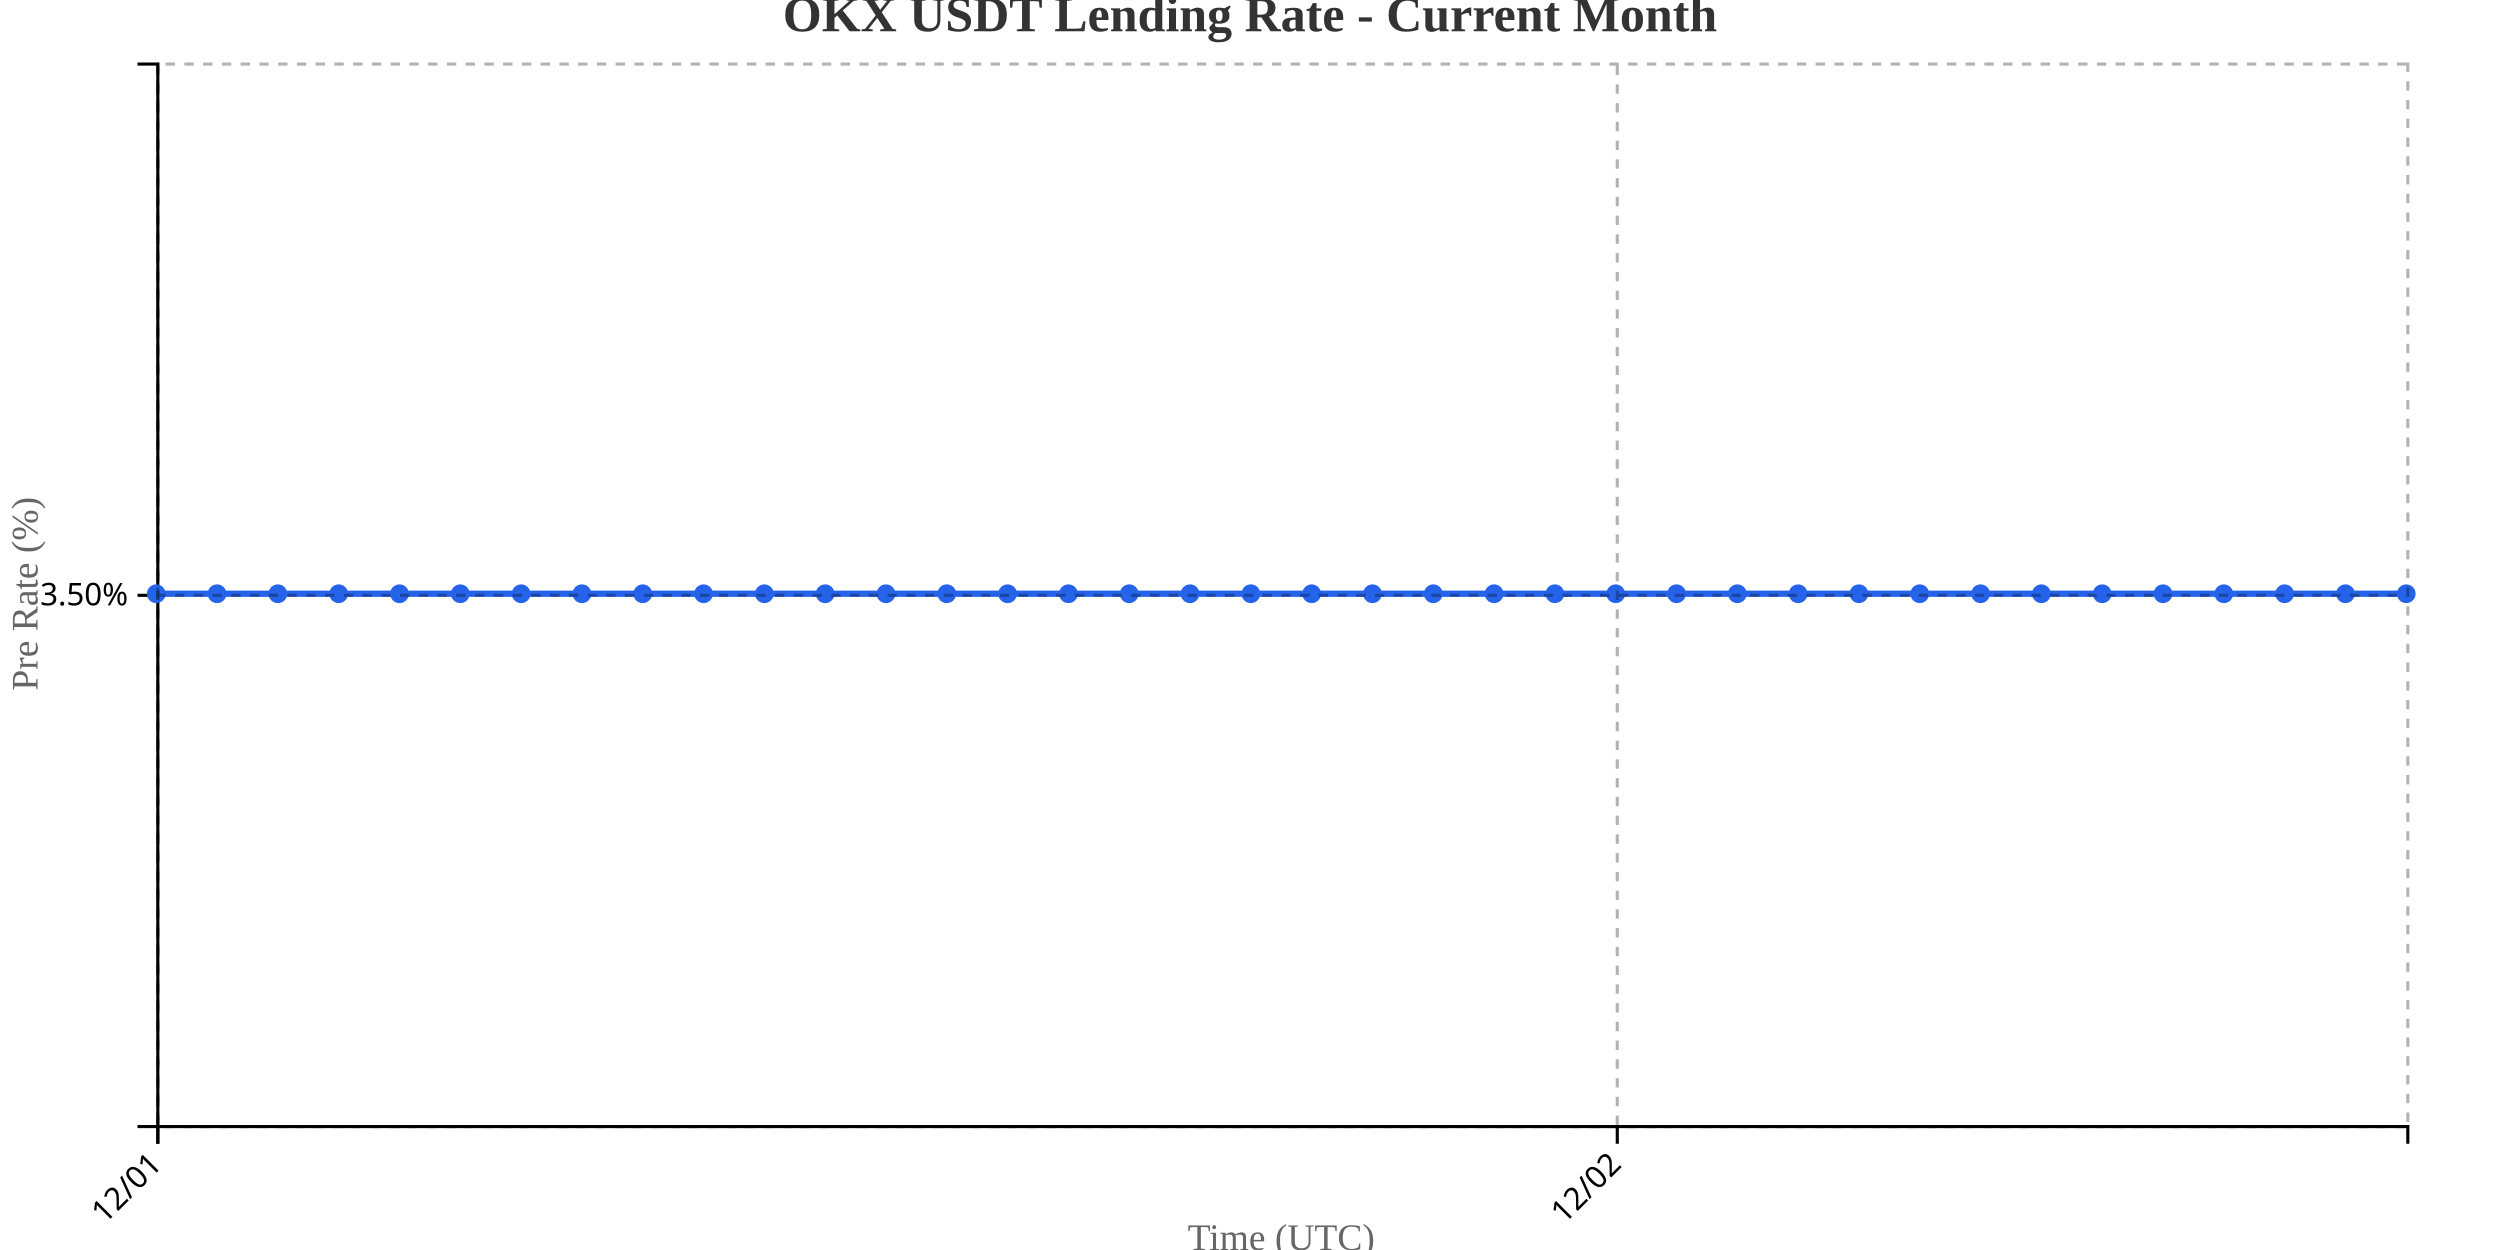
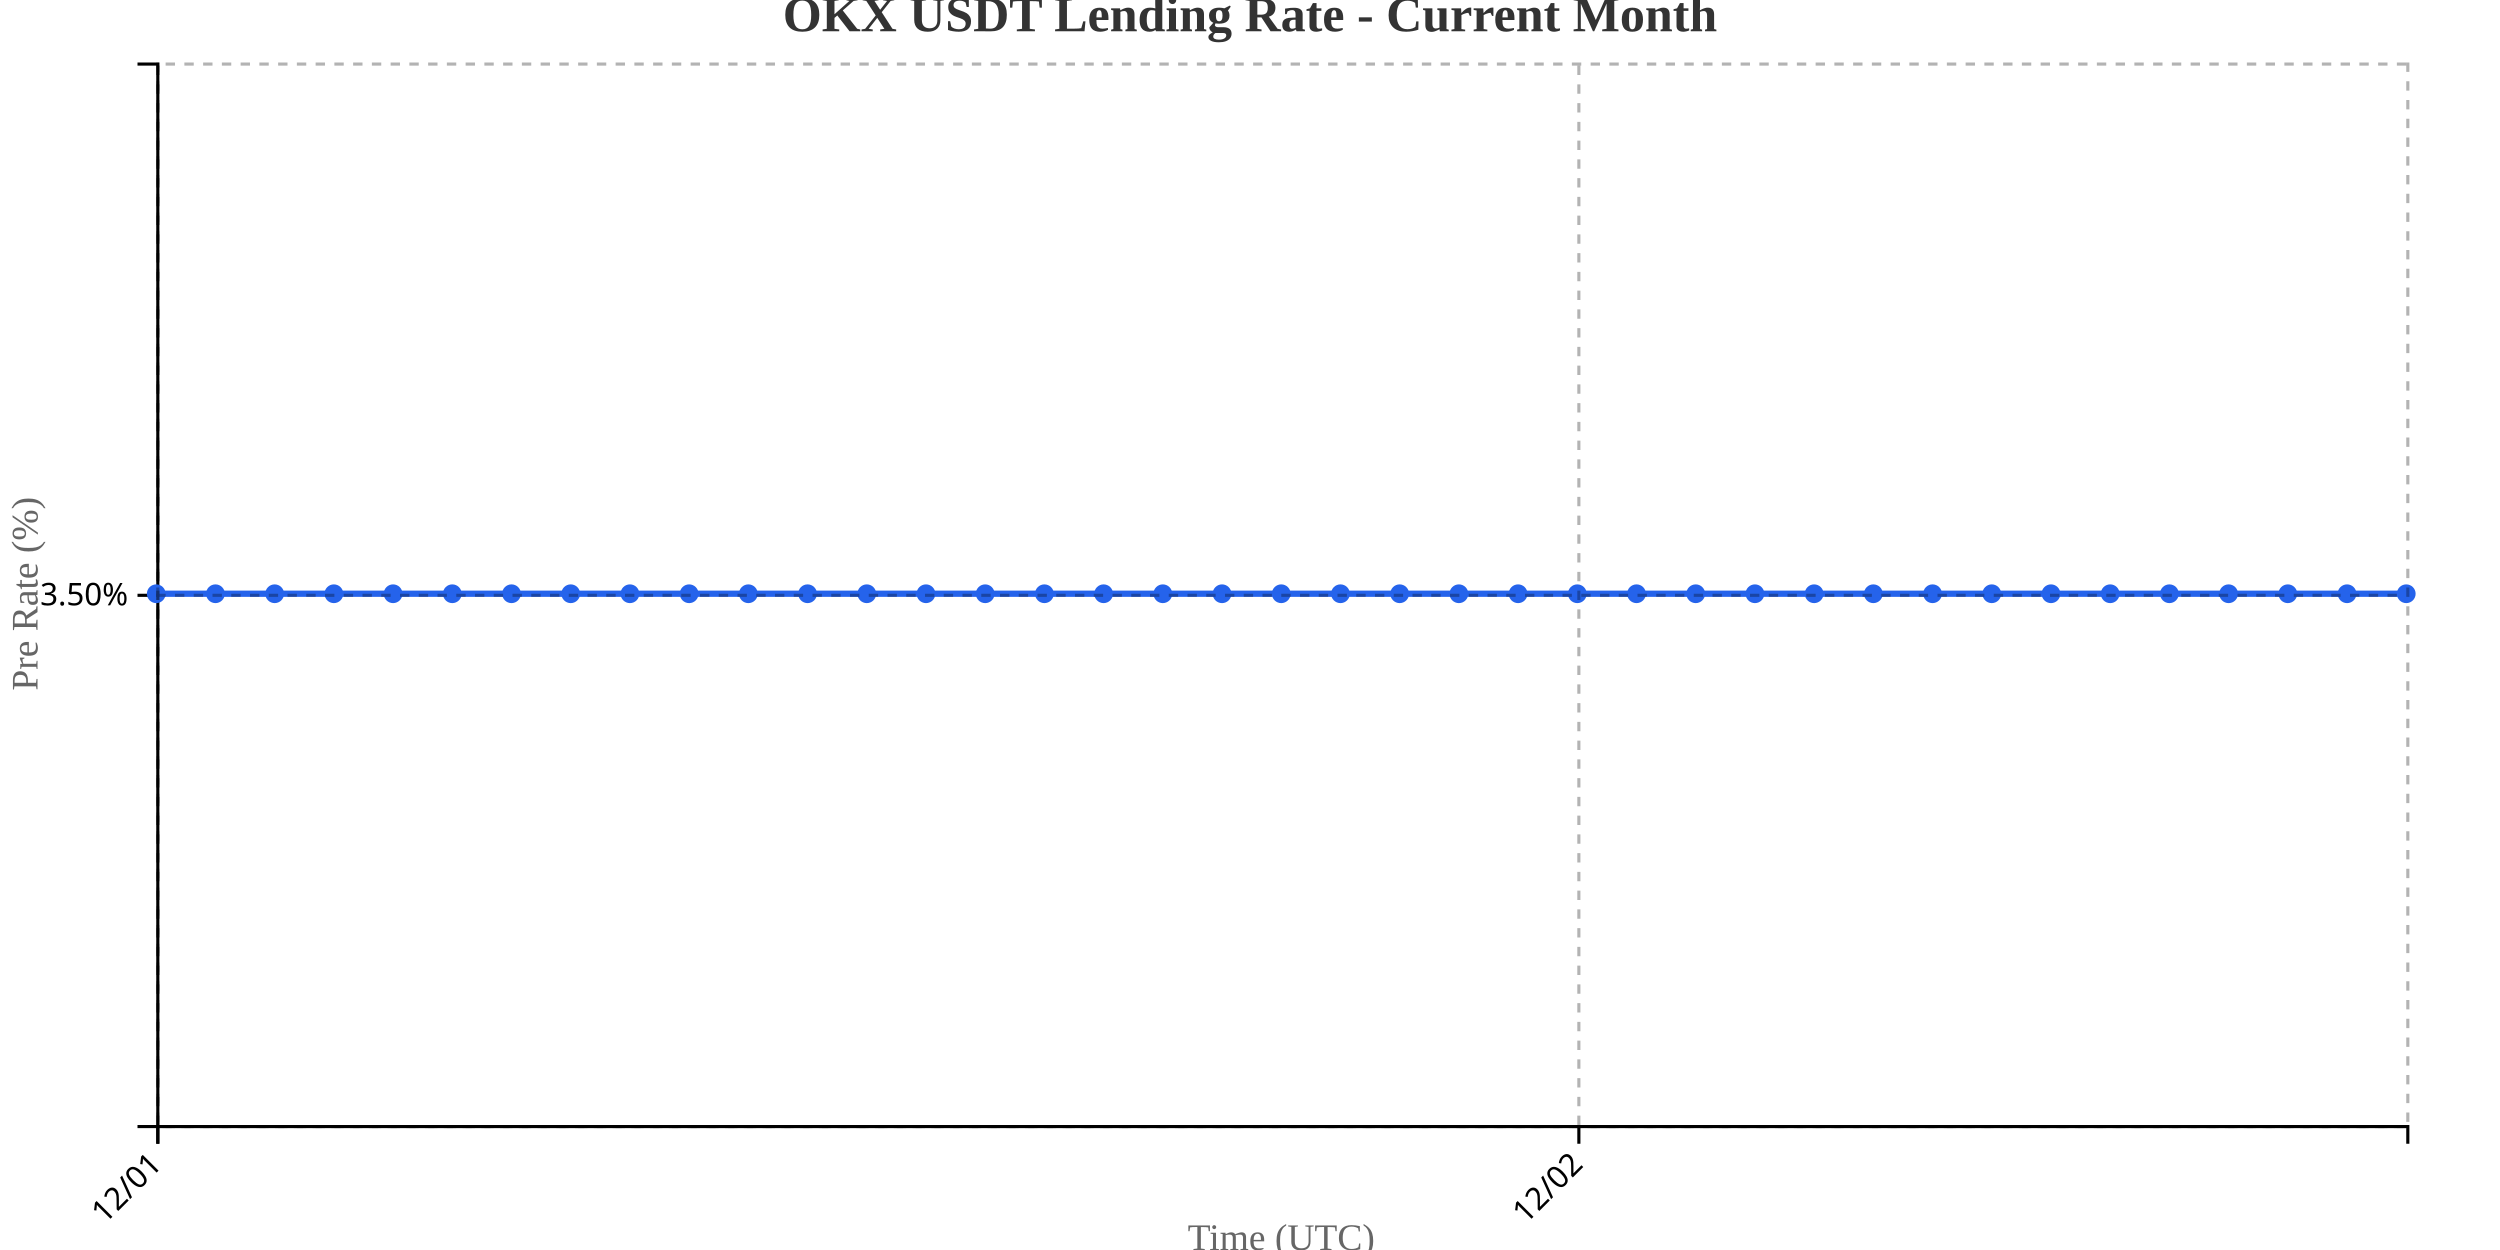
<svg xmlns="http://www.w3.org/2000/svg" width="800" height="400">
  <g transform="translate(50,20)">
    <g transform="translate(0,340)" fill="none" font-size="10" font-family="sans-serif" text-anchor="middle">
      <path class="domain" stroke="currentColor" d="M0.5,6V0.5H720.5V6" />
      <g class="tick" opacity="1" transform="translate(0.5,0)">
        <line stroke="currentColor" y2="6" />
        <text fill="currentColor" y="9" dy=".15em" style="text-anchor: end;" dx="-.8em" transform="rotate(-45)">12/01</text>
      </g>
-       <g class="tick" opacity="1" transform="translate(467.527,0)">
+       <g class="tick" opacity="1" transform="translate(455.2368,0)">
        <line stroke="currentColor" y2="6" />
        <text fill="currentColor" y="9" dy=".15em" style="text-anchor: end;" dx="-.8em" transform="rotate(-45)">12/02</text>
      </g>
    </g>
    <g fill="none" font-size="10" font-family="sans-serif" text-anchor="end">
      <path class="domain" stroke="currentColor" d="M-6,340.5H0.5V0.5H-6" />
      <g class="tick" opacity="1" transform="translate(0,170.5)">
        <line stroke="currentColor" x2="-6" />
        <text fill="currentColor" x="-9" dy="0.32em">3.50%</text>
      </g>
    </g>
    <text transform="rotate(-90)" y="-50" x="-170" dy="1em" style="text-anchor: middle; font-size: 12px; fill: #666;">Pre Rate (%)</text>
    <text transform="translate(360, 380)" style="text-anchor: middle; font-size: 12px; fill: #666;">Time (UTC)</text>
-     <path fill="none" stroke="#2563eb" stroke-width="2" d="M0,170C6.486,170,12.973,170,19.459,170C25.946,170,32.432,170,38.919,170C45.405,170,51.892,170,58.378,170C64.865,170,71.351,170,77.838,170C84.324,170,90.811,170,97.297,170C103.784,170,110.27,170,116.757,170C123.243,170,129.73,170,136.216,170C142.703,170,149.189,170,155.676,170C162.162,170,168.649,170,175.135,170C181.622,170,188.108,170,194.595,170C201.081,170,207.568,170,214.054,170C220.541,170,227.027,170,233.514,170C240,170,246.486,170,252.973,170C259.459,170,265.946,170,272.432,170C278.919,170,285.405,170,291.892,170C298.378,170,304.865,170,311.351,170C317.838,170,324.324,170,330.811,170C337.297,170,343.784,170,350.27,170C356.757,170,363.243,170,369.73,170C376.216,170,382.703,170,389.189,170C395.676,170,402.162,170,408.649,170C415.135,170,421.622,170,428.108,170C434.595,170,441.081,170,447.568,170C454.054,170,460.541,170,467.027,170C473.514,170,480,170,486.486,170C492.973,170,499.459,170,505.946,170C512.432,170,518.919,170,525.405,170C531.892,170,538.378,170,544.865,170C551.351,170,557.838,170,564.324,170C570.811,170,577.297,170,583.784,170C590.27,170,596.757,170,603.243,170C609.73,170,616.216,170,622.703,170C629.189,170,635.676,170,642.162,170C648.649,170,655.135,170,661.622,170C668.108,170,674.595,170,681.081,170C687.568,170,694.054,170,700.541,170C707.027,170,713.514,170,720,170" />
+     <path fill="none" stroke="#2563eb" stroke-width="2" d="M0,170C6.316,170,12.632,170,18.947,170C25.263,170,31.579,170,37.895,170C44.211,170,50.526,170,56.842,170C63.158,170,69.474,170,75.789,170C82.105,170,88.421,170,94.737,170C101.053,170,107.368,170,113.684,170C120,170,126.316,170,132.632,170C138.947,170,145.263,170,151.579,170C157.895,170,164.211,170,170.526,170C176.842,170,183.158,170,189.474,170C195.789,170,202.105,170,208.421,170C214.737,170,221.053,170,227.368,170C233.684,170,240,170,246.316,170C252.632,170,258.947,170,265.263,170C271.579,170,277.895,170,284.211,170C290.526,170,296.842,170,303.158,170C309.474,170,315.789,170,322.105,170C328.421,170,334.737,170,341.053,170C347.368,170,353.684,170,360,170C366.316,170,372.632,170,378.947,170C385.263,170,391.579,170,397.895,170C404.211,170,410.526,170,416.842,170C423.158,170,429.474,170,435.789,170C442.105,170,448.421,170,454.737,170C461.053,170,467.368,170,473.684,170C480,170,486.316,170,492.632,170C498.947,170,505.263,170,511.579,170C517.895,170,524.211,170,530.526,170C536.842,170,543.158,170,549.474,170C555.789,170,562.105,170,568.421,170C574.737,170,581.053,170,587.368,170C593.684,170,600,170,606.316,170C612.632,170,618.947,170,625.263,170C631.579,170,637.895,170,644.211,170C650.526,170,656.842,170,663.158,170C669.474,170,675.789,170,682.105,170C688.421,170,694.737,170,701.053,170C707.368,170,713.684,170,720,170" />
    <circle class="dot" cx="0" cy="170" r="3" fill="#2563eb" />
-     <circle class="dot" cx="19.459" cy="170" r="3" fill="#2563eb" />
-     <circle class="dot" cx="38.919" cy="170" r="3" fill="#2563eb" />
-     <circle class="dot" cx="58.378" cy="170" r="3" fill="#2563eb" />
-     <circle class="dot" cx="77.838" cy="170" r="3" fill="#2563eb" />
-     <circle class="dot" cx="97.297" cy="170" r="3" fill="#2563eb" />
-     <circle class="dot" cx="116.757" cy="170" r="3" fill="#2563eb" />
-     <circle class="dot" cx="136.216" cy="170" r="3" fill="#2563eb" />
-     <circle class="dot" cx="155.676" cy="170" r="3" fill="#2563eb" />
-     <circle class="dot" cx="175.135" cy="170" r="3" fill="#2563eb" />
-     <circle class="dot" cx="194.595" cy="170" r="3" fill="#2563eb" />
-     <circle class="dot" cx="214.054" cy="170" r="3" fill="#2563eb" />
-     <circle class="dot" cx="233.514" cy="170" r="3" fill="#2563eb" />
-     <circle class="dot" cx="252.973" cy="170" r="3" fill="#2563eb" />
-     <circle class="dot" cx="272.432" cy="170" r="3" fill="#2563eb" />
-     <circle class="dot" cx="291.892" cy="170" r="3" fill="#2563eb" />
-     <circle class="dot" cx="311.351" cy="170" r="3" fill="#2563eb" />
-     <circle class="dot" cx="330.811" cy="170" r="3" fill="#2563eb" />
-     <circle class="dot" cx="350.27" cy="170" r="3" fill="#2563eb" />
-     <circle class="dot" cx="369.73" cy="170" r="3" fill="#2563eb" />
-     <circle class="dot" cx="389.189" cy="170" r="3" fill="#2563eb" />
-     <circle class="dot" cx="408.649" cy="170" r="3" fill="#2563eb" />
-     <circle class="dot" cx="428.108" cy="170" r="3" fill="#2563eb" />
-     <circle class="dot" cx="447.568" cy="170" r="3" fill="#2563eb" />
-     <circle class="dot" cx="467.027" cy="170" r="3" fill="#2563eb" />
-     <circle class="dot" cx="486.486" cy="170" r="3" fill="#2563eb" />
-     <circle class="dot" cx="505.946" cy="170" r="3" fill="#2563eb" />
-     <circle class="dot" cx="525.405" cy="170" r="3" fill="#2563eb" />
-     <circle class="dot" cx="544.865" cy="170" r="3" fill="#2563eb" />
-     <circle class="dot" cx="564.324" cy="170" r="3" fill="#2563eb" />
-     <circle class="dot" cx="583.784" cy="170" r="3" fill="#2563eb" />
-     <circle class="dot" cx="603.243" cy="170" r="3" fill="#2563eb" />
-     <circle class="dot" cx="622.703" cy="170" r="3" fill="#2563eb" />
-     <circle class="dot" cx="642.162" cy="170" r="3" fill="#2563eb" />
-     <circle class="dot" cx="661.622" cy="170" r="3" fill="#2563eb" />
-     <circle class="dot" cx="681.081" cy="170" r="3" fill="#2563eb" />
-     <circle class="dot" cx="700.541" cy="170" r="3" fill="#2563eb" />
+     <circle class="dot" cx="18.947" cy="170" r="3" fill="#2563eb" />
+     <circle class="dot" cx="37.895" cy="170" r="3" fill="#2563eb" />
+     <circle class="dot" cx="56.842" cy="170" r="3" fill="#2563eb" />
+     <circle class="dot" cx="75.789" cy="170" r="3" fill="#2563eb" />
+     <circle class="dot" cx="94.737" cy="170" r="3" fill="#2563eb" />
+     <circle class="dot" cx="113.684" cy="170" r="3" fill="#2563eb" />
+     <circle class="dot" cx="132.632" cy="170" r="3" fill="#2563eb" />
+     <circle class="dot" cx="151.579" cy="170" r="3" fill="#2563eb" />
+     <circle class="dot" cx="170.526" cy="170" r="3" fill="#2563eb" />
+     <circle class="dot" cx="189.474" cy="170" r="3" fill="#2563eb" />
+     <circle class="dot" cx="208.421" cy="170" r="3" fill="#2563eb" />
+     <circle class="dot" cx="227.368" cy="170" r="3" fill="#2563eb" />
+     <circle class="dot" cx="246.316" cy="170" r="3" fill="#2563eb" />
+     <circle class="dot" cx="265.263" cy="170" r="3" fill="#2563eb" />
+     <circle class="dot" cx="284.211" cy="170" r="3" fill="#2563eb" />
+     <circle class="dot" cx="303.158" cy="170" r="3" fill="#2563eb" />
+     <circle class="dot" cx="322.105" cy="170" r="3" fill="#2563eb" />
+     <circle class="dot" cx="341.053" cy="170" r="3" fill="#2563eb" />
+     <circle class="dot" cx="360" cy="170" r="3" fill="#2563eb" />
+     <circle class="dot" cx="378.947" cy="170" r="3" fill="#2563eb" />
+     <circle class="dot" cx="397.895" cy="170" r="3" fill="#2563eb" />
+     <circle class="dot" cx="416.842" cy="170" r="3" fill="#2563eb" />
+     <circle class="dot" cx="435.789" cy="170" r="3" fill="#2563eb" />
+     <circle class="dot" cx="454.737" cy="170" r="3" fill="#2563eb" />
+     <circle class="dot" cx="473.684" cy="170" r="3" fill="#2563eb" />
+     <circle class="dot" cx="492.632" cy="170" r="3" fill="#2563eb" />
+     <circle class="dot" cx="511.579" cy="170" r="3" fill="#2563eb" />
+     <circle class="dot" cx="530.526" cy="170" r="3" fill="#2563eb" />
+     <circle class="dot" cx="549.474" cy="170" r="3" fill="#2563eb" />
+     <circle class="dot" cx="568.421" cy="170" r="3" fill="#2563eb" />
+     <circle class="dot" cx="587.368" cy="170" r="3" fill="#2563eb" />
+     <circle class="dot" cx="606.316" cy="170" r="3" fill="#2563eb" />
+     <circle class="dot" cx="625.263" cy="170" r="3" fill="#2563eb" />
+     <circle class="dot" cx="644.211" cy="170" r="3" fill="#2563eb" />
+     <circle class="dot" cx="663.158" cy="170" r="3" fill="#2563eb" />
+     <circle class="dot" cx="682.105" cy="170" r="3" fill="#2563eb" />
+     <circle class="dot" cx="701.053" cy="170" r="3" fill="#2563eb" />
    <circle class="dot" cx="720" cy="170" r="3" fill="#2563eb" />
    <g class="grid" transform="translate(0,340)" fill="none" font-size="10" font-family="sans-serif" text-anchor="middle" style="stroke-dasharray: 3,3; opacity: 0.3;">
      <path class="domain" stroke="currentColor" d="M0.5,-340V0.5H720.5V-340" />
      <g class="tick" opacity="1" transform="translate(0.5,0)">
        <line stroke="currentColor" y2="-340" />
        <text fill="currentColor" y="3" dy="0.71em" />
      </g>
-       <g class="tick" opacity="1" transform="translate(467.527,0)">
+       <g class="tick" opacity="1" transform="translate(455.2368,0)">
        <line stroke="currentColor" y2="-340" />
        <text fill="currentColor" y="3" dy="0.71em" />
      </g>
    </g>
    <g class="grid" fill="none" font-size="10" font-family="sans-serif" text-anchor="end" style="stroke-dasharray: 3,3; opacity: 0.3;">
      <path class="domain" stroke="currentColor" d="M720,340.5H0.5V0.5H720" />
      <g class="tick" opacity="1" transform="translate(0,170.5)">
        <line stroke="currentColor" x2="720" />
        <text fill="currentColor" x="-3" dy="0.32em" />
      </g>
    </g>
  </g>
  <text x="400" y="10" text-anchor="middle" style="font-size: 16px; font-weight: bold; fill: #333;">OKX USDT Lending Rate - Current Month</text>
</svg>
